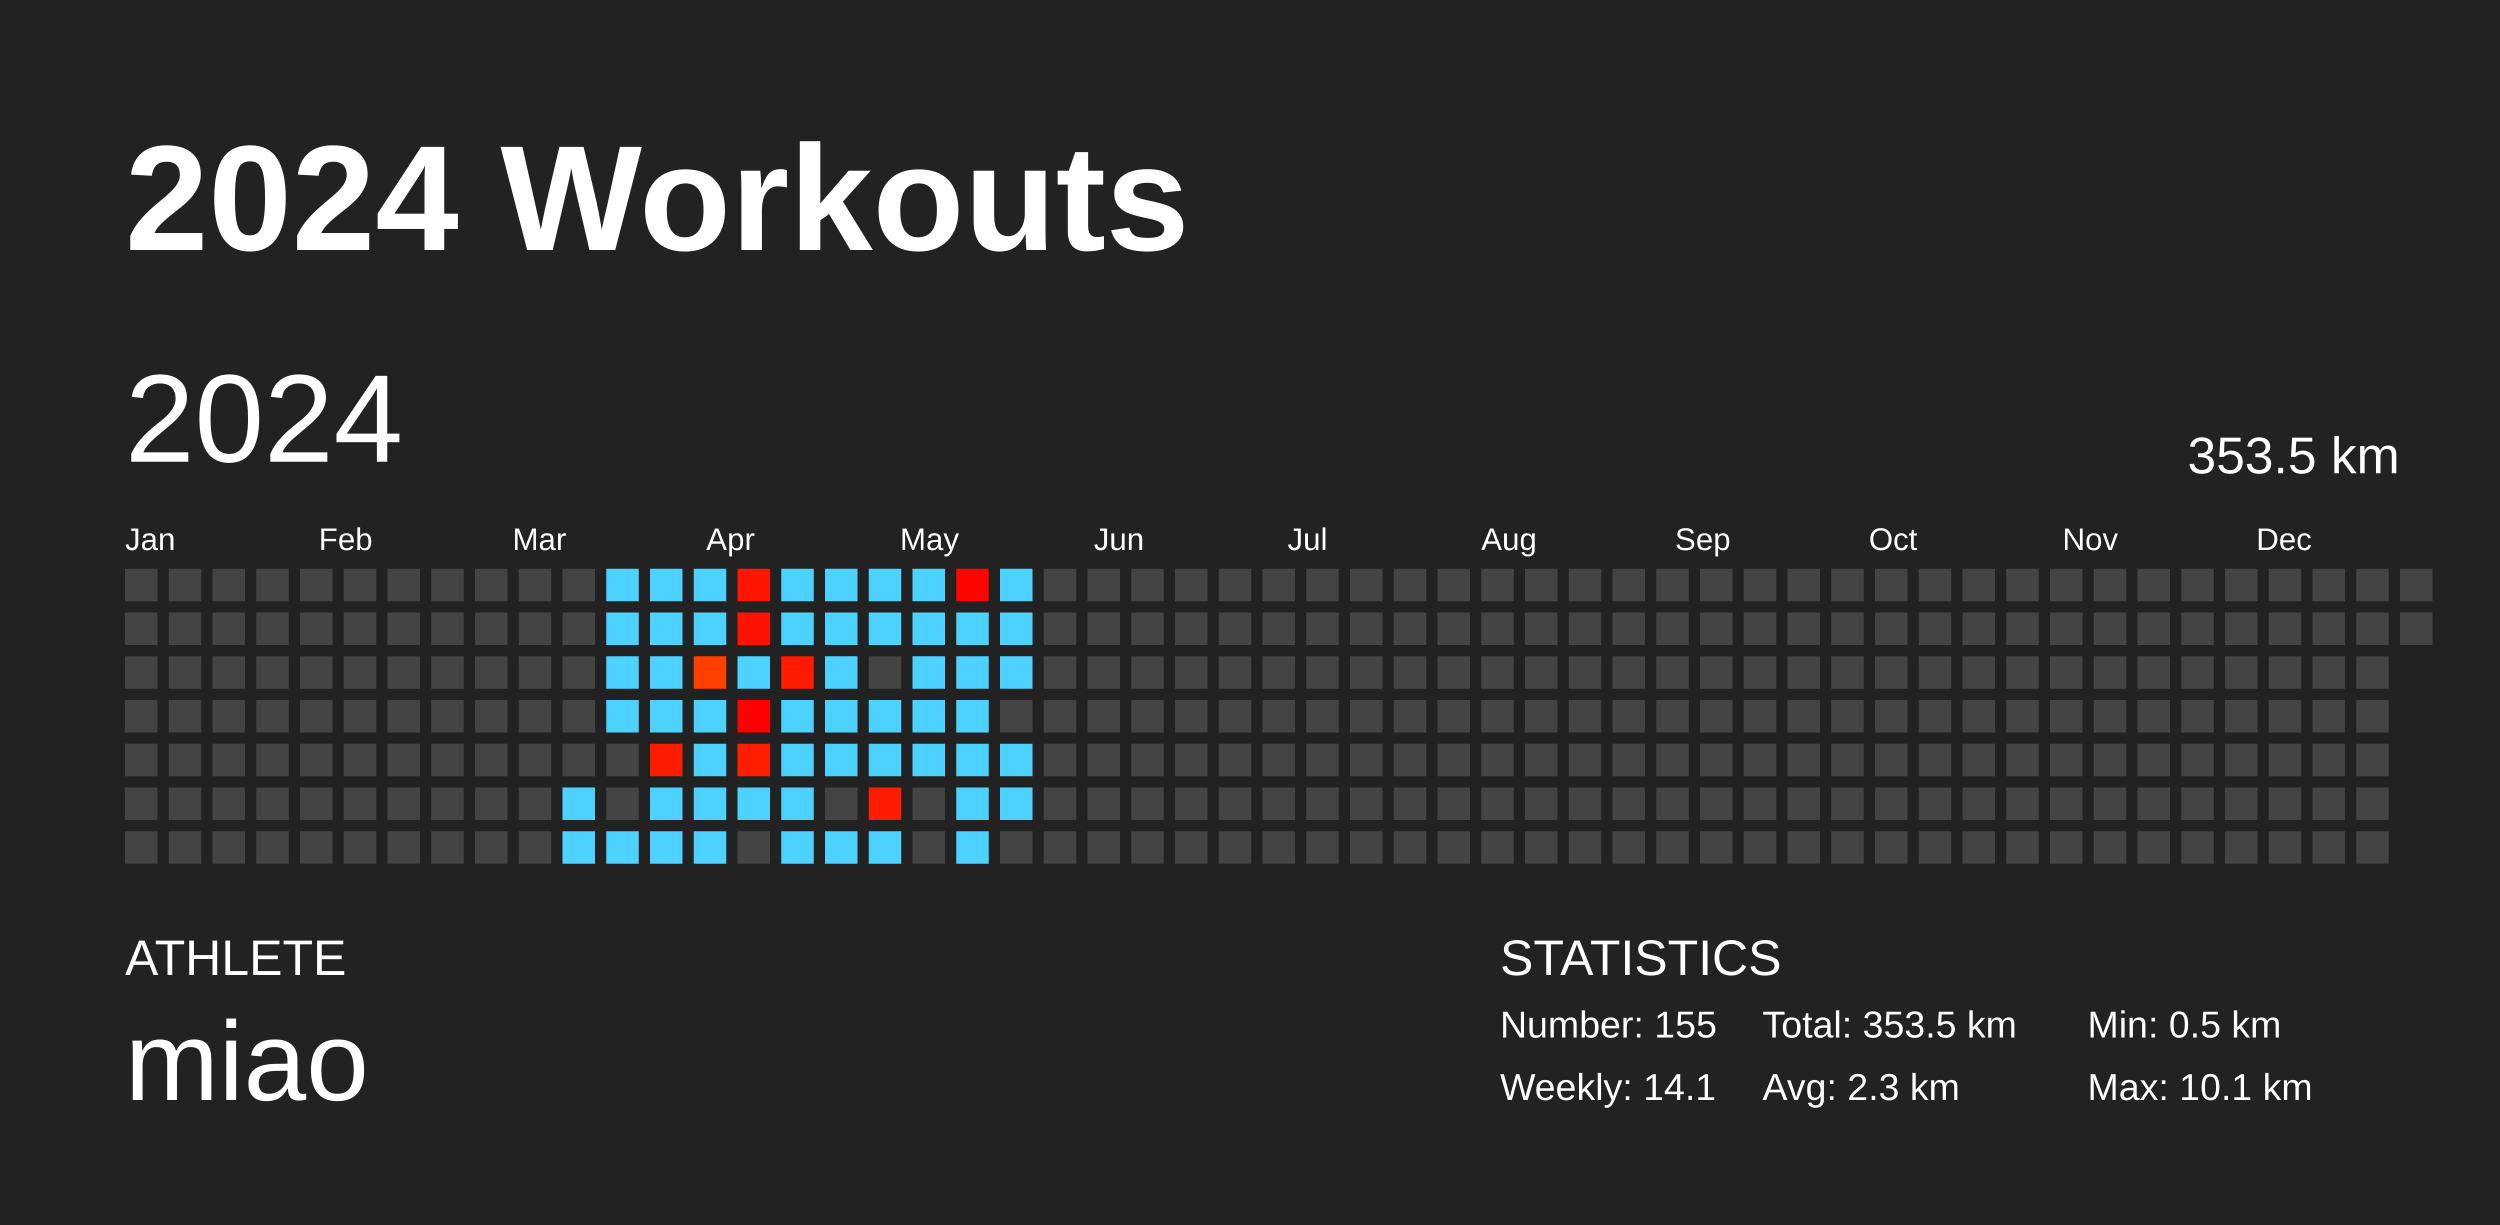
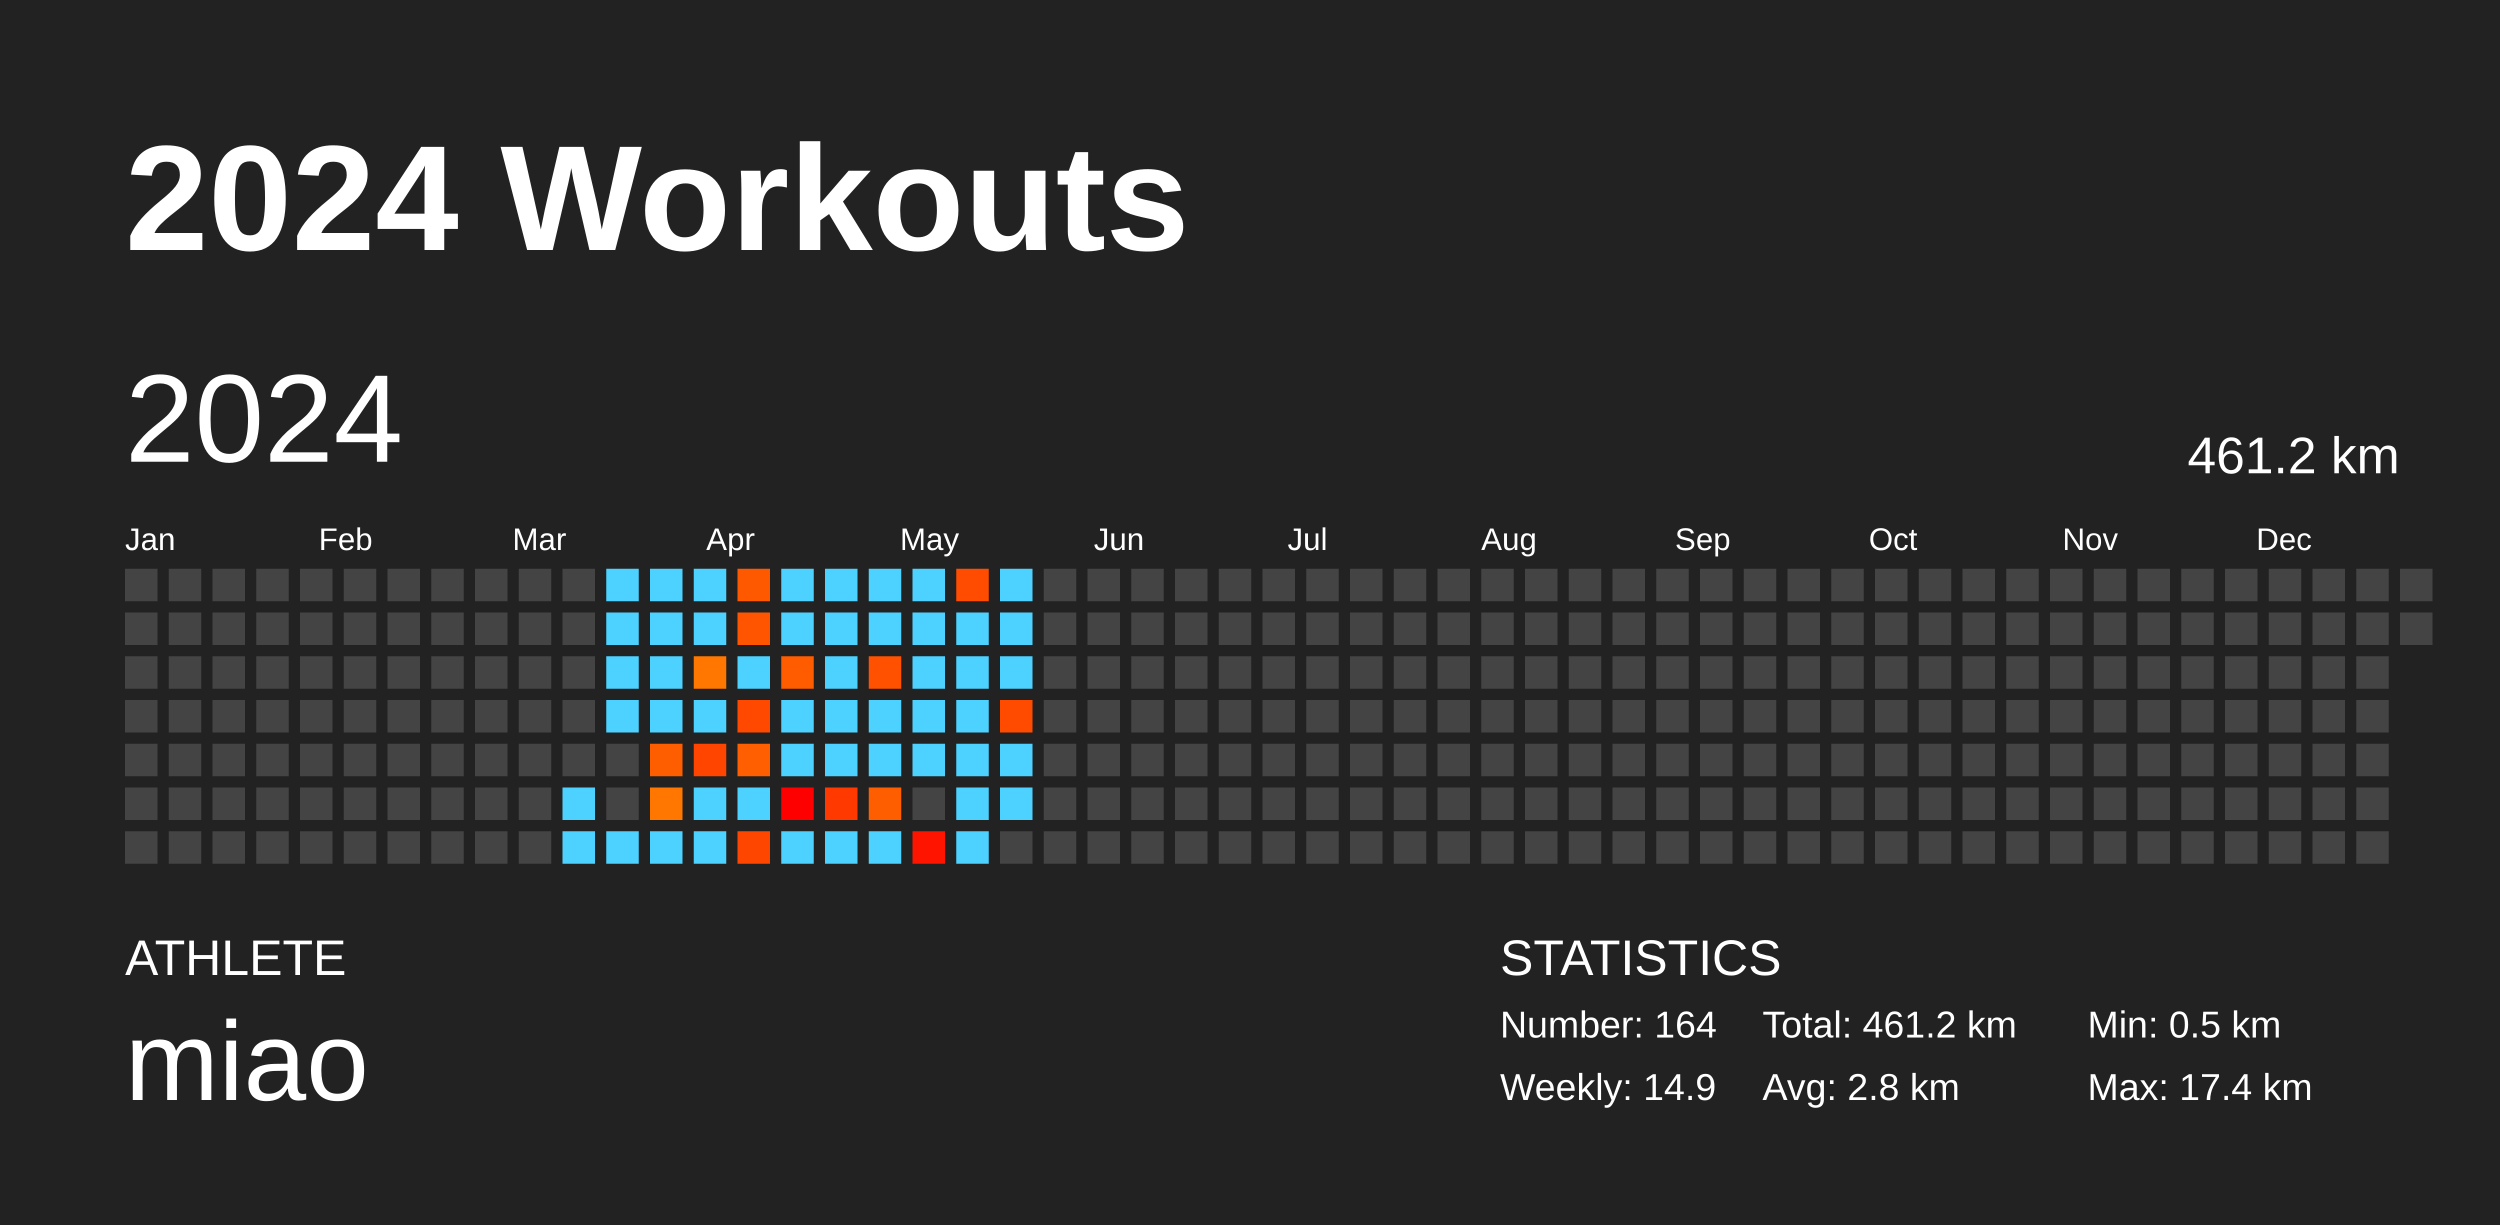
<svg xmlns="http://www.w3.org/2000/svg" baseProfile="full" height="98mm" version="1.1" viewBox="0,0,200,98" width="200mm">
  <defs />
  <rect fill="#222222" height="98" width="200" x="0" y="0" />
  <text fill="#FFFFFF" style="font-size:12px; font-family:Arial; font-weight:bold;" x="10" y="20">2024 Workouts</text>
  <text fill="#FFFFFF" style="font-size:4px; font-family:Arial" x="10" y="78">ATHLETE</text>
  <text fill="#FFFFFF" style="font-size:9px; font-family:Arial" x="10" y="88">miao</text>
  <text fill="#FFFFFF" style="font-size:4px; font-family:Arial" x="120" y="78">STATISTICS</text>
-   <text fill="#FFFFFF" style="font-size:3px; font-family:Arial" x="120" y="83">Number: 155</text>
-   <text fill="#FFFFFF" style="font-size:3px; font-family:Arial" x="120" y="88">Weekly: 14.1</text>
-   <text fill="#FFFFFF" style="font-size:3px; font-family:Arial" x="141" y="83">Total: 353.5 km</text>
-   <text fill="#FFFFFF" style="font-size:3px; font-family:Arial" x="141" y="88">Avg: 2.3 km</text>
+   <text fill="#FFFFFF" style="font-size:3px; font-family:Arial" x="120" y="83">Number: 164</text>
+   <text fill="#FFFFFF" style="font-size:3px; font-family:Arial" x="120" y="88">Weekly: 14.9</text>
+   <text fill="#FFFFFF" style="font-size:3px; font-family:Arial" x="141" y="83">Total: 461.2 km</text>
+   <text fill="#FFFFFF" style="font-size:3px; font-family:Arial" x="141" y="88">Avg: 2.8 km</text>
  <text fill="#FFFFFF" style="font-size:3px; font-family:Arial" x="167" y="83">Min: 0.5 km</text>
-   <text fill="#FFFFFF" style="font-size:3px; font-family:Arial" x="167" y="88">Max: 10.1 km</text>
+   <text fill="#FFFFFF" style="font-size:3px; font-family:Arial" x="167" y="88">Max: 17.4 km</text>
  <text dominant-baseline="hanging" fill="#FFFFFF" style="font-size:10.0px; font-family:Arial;" x="10" y="30">2024</text>
-   <text dominant-baseline="hanging" fill="#FFFFFF" style="font-size:4.125px; font-family:Arial;" x="175" y="35">353.5 km</text>
+   <text dominant-baseline="hanging" fill="#FFFFFF" style="font-size:4.125px; font-family:Arial;" x="175" y="35">461.2 km</text>
  <text fill="#FFFFFF" style="font-size:2.5px; font-family:Arial" x="10.0" y="44">Jan</text>
  <text fill="#FFFFFF" style="font-size:2.5px; font-family:Arial" x="25.5" y="44">Feb</text>
  <text fill="#FFFFFF" style="font-size:2.5px; font-family:Arial" x="41.0" y="44">Mar</text>
  <text fill="#FFFFFF" style="font-size:2.5px; font-family:Arial" x="56.5" y="44">Apr</text>
  <text fill="#FFFFFF" style="font-size:2.5px; font-family:Arial" x="72.0" y="44">May</text>
  <text fill="#FFFFFF" style="font-size:2.5px; font-family:Arial" x="87.5" y="44">Jun</text>
  <text fill="#FFFFFF" style="font-size:2.5px; font-family:Arial" x="103.0" y="44">Jul</text>
  <text fill="#FFFFFF" style="font-size:2.5px; font-family:Arial" x="118.5" y="44">Aug</text>
  <text fill="#FFFFFF" style="font-size:2.5px; font-family:Arial" x="134.0" y="44">Sep</text>
  <text fill="#FFFFFF" style="font-size:2.5px; font-family:Arial" x="149.5" y="44">Oct</text>
  <text fill="#FFFFFF" style="font-size:2.5px; font-family:Arial" x="165.0" y="44">Nov</text>
  <text fill="#FFFFFF" style="font-size:2.5px; font-family:Arial" x="180.5" y="44">Dec</text>
  <rect fill="#444444" height="2.6" width="2.6" x="10.0" y="45.5" />
  <rect fill="#444444" height="2.6" width="2.6" x="10.0" y="49.0" />
  <rect fill="#444444" height="2.6" width="2.6" x="10.0" y="52.5" />
  <rect fill="#444444" height="2.6" width="2.6" x="10.0" y="56.0" />
  <rect fill="#444444" height="2.6" width="2.6" x="10.0" y="59.5" />
  <rect fill="#444444" height="2.6" width="2.6" x="10.0" y="63.0" />
  <rect fill="#444444" height="2.6" width="2.6" x="10.0" y="66.5" />
  <rect fill="#444444" height="2.6" width="2.6" x="13.5" y="45.5" />
  <rect fill="#444444" height="2.6" width="2.6" x="13.5" y="49.0" />
  <rect fill="#444444" height="2.6" width="2.6" x="13.5" y="52.5" />
  <rect fill="#444444" height="2.6" width="2.6" x="13.5" y="56.0" />
  <rect fill="#444444" height="2.6" width="2.6" x="13.5" y="59.5" />
  <rect fill="#444444" height="2.6" width="2.6" x="13.5" y="63.0" />
  <rect fill="#444444" height="2.6" width="2.6" x="13.5" y="66.5" />
  <rect fill="#444444" height="2.6" width="2.6" x="17.0" y="45.5" />
  <rect fill="#444444" height="2.6" width="2.6" x="17.0" y="49.0" />
  <rect fill="#444444" height="2.6" width="2.6" x="17.0" y="52.5" />
  <rect fill="#444444" height="2.6" width="2.6" x="17.0" y="56.0" />
  <rect fill="#444444" height="2.6" width="2.6" x="17.0" y="59.5" />
  <rect fill="#444444" height="2.6" width="2.6" x="17.0" y="63.0" />
  <rect fill="#444444" height="2.6" width="2.6" x="17.0" y="66.5" />
  <rect fill="#444444" height="2.6" width="2.6" x="20.5" y="45.5" />
  <rect fill="#444444" height="2.6" width="2.6" x="20.5" y="49.0" />
  <rect fill="#444444" height="2.6" width="2.6" x="20.5" y="52.5" />
  <rect fill="#444444" height="2.6" width="2.6" x="20.5" y="56.0" />
  <rect fill="#444444" height="2.6" width="2.6" x="20.5" y="59.5" />
  <rect fill="#444444" height="2.6" width="2.6" x="20.5" y="63.0" />
  <rect fill="#444444" height="2.6" width="2.6" x="20.5" y="66.5" />
  <rect fill="#444444" height="2.6" width="2.6" x="24.0" y="45.5" />
  <rect fill="#444444" height="2.6" width="2.6" x="24.0" y="49.0" />
  <rect fill="#444444" height="2.6" width="2.6" x="24.0" y="52.5" />
  <rect fill="#444444" height="2.6" width="2.6" x="24.0" y="56.0" />
  <rect fill="#444444" height="2.6" width="2.6" x="24.0" y="59.5" />
  <rect fill="#444444" height="2.6" width="2.6" x="24.0" y="63.0" />
  <rect fill="#444444" height="2.6" width="2.6" x="24.0" y="66.5" />
  <rect fill="#444444" height="2.6" width="2.6" x="27.5" y="45.5" />
  <rect fill="#444444" height="2.6" width="2.6" x="27.5" y="49.0" />
  <rect fill="#444444" height="2.6" width="2.6" x="27.5" y="52.5" />
  <rect fill="#444444" height="2.6" width="2.6" x="27.5" y="56.0" />
  <rect fill="#444444" height="2.6" width="2.6" x="27.5" y="59.5" />
  <rect fill="#444444" height="2.6" width="2.6" x="27.5" y="63.0" />
  <rect fill="#444444" height="2.6" width="2.6" x="27.5" y="66.5" />
  <rect fill="#444444" height="2.6" width="2.6" x="31.0" y="45.5" />
  <rect fill="#444444" height="2.6" width="2.6" x="31.0" y="49.0" />
  <rect fill="#444444" height="2.6" width="2.6" x="31.0" y="52.5" />
  <rect fill="#444444" height="2.6" width="2.6" x="31.0" y="56.0" />
  <rect fill="#444444" height="2.6" width="2.6" x="31.0" y="59.5" />
  <rect fill="#444444" height="2.6" width="2.6" x="31.0" y="63.0" />
  <rect fill="#444444" height="2.6" width="2.6" x="31.0" y="66.5" />
  <rect fill="#444444" height="2.6" width="2.6" x="34.5" y="45.5" />
  <rect fill="#444444" height="2.6" width="2.6" x="34.5" y="49.0" />
  <rect fill="#444444" height="2.6" width="2.6" x="34.5" y="52.5" />
  <rect fill="#444444" height="2.6" width="2.6" x="34.5" y="56.0" />
  <rect fill="#444444" height="2.6" width="2.6" x="34.5" y="59.5" />
  <rect fill="#444444" height="2.6" width="2.6" x="34.5" y="63.0" />
  <rect fill="#444444" height="2.6" width="2.6" x="34.5" y="66.5" />
  <rect fill="#444444" height="2.6" width="2.6" x="38.0" y="45.5" />
  <rect fill="#444444" height="2.6" width="2.6" x="38.0" y="49.0" />
  <rect fill="#444444" height="2.6" width="2.6" x="38.0" y="52.5" />
  <rect fill="#444444" height="2.6" width="2.6" x="38.0" y="56.0" />
  <rect fill="#444444" height="2.6" width="2.6" x="38.0" y="59.5" />
  <rect fill="#444444" height="2.6" width="2.6" x="38.0" y="63.0" />
  <rect fill="#444444" height="2.6" width="2.6" x="38.0" y="66.5" />
  <rect fill="#444444" height="2.6" width="2.6" x="41.5" y="45.5" />
  <rect fill="#444444" height="2.6" width="2.6" x="41.5" y="49.0" />
  <rect fill="#444444" height="2.6" width="2.6" x="41.5" y="52.5" />
  <rect fill="#444444" height="2.6" width="2.6" x="41.5" y="56.0" />
  <rect fill="#444444" height="2.6" width="2.6" x="41.5" y="59.5" />
  <rect fill="#444444" height="2.6" width="2.6" x="41.5" y="63.0" />
  <rect fill="#444444" height="2.6" width="2.6" x="41.5" y="66.5" />
  <rect fill="#444444" height="2.6" width="2.6" x="45.0" y="45.5" />
  <rect fill="#444444" height="2.6" width="2.6" x="45.0" y="49.0" />
  <rect fill="#444444" height="2.6" width="2.6" x="45.0" y="52.5" />
  <rect fill="#444444" height="2.6" width="2.6" x="45.0" y="56.0" />
  <rect fill="#444444" height="2.6" width="2.6" x="45.0" y="59.5" />
  <rect fill="#4dd2ff" height="2.6" width="2.6" x="45.0" y="63.0" />
  <rect fill="#4dd2ff" height="2.6" width="2.6" x="45.0" y="66.5" />
  <rect fill="#4dd2ff" height="2.6" width="2.6" x="48.5" y="45.5" />
  <rect fill="#4dd2ff" height="2.6" width="2.6" x="48.5" y="49.0" />
  <rect fill="#4dd2ff" height="2.6" width="2.6" x="48.5" y="52.5" />
  <rect fill="#4dd2ff" height="2.6" width="2.6" x="48.5" y="56.0" />
  <rect fill="#444444" height="2.6" width="2.6" x="48.5" y="59.5" />
  <rect fill="#444444" height="2.6" width="2.6" x="48.5" y="63.0" />
  <rect fill="#4dd2ff" height="2.6" width="2.6" x="48.5" y="66.5" />
  <rect fill="#4dd2ff" height="2.6" width="2.6" x="52.0" y="45.5" />
  <rect fill="#4dd2ff" height="2.6" width="2.6" x="52.0" y="49.0" />
  <rect fill="#4dd2ff" height="2.6" width="2.6" x="52.0" y="52.5" />
  <rect fill="#4dd2ff" height="2.6" width="2.6" x="52.0" y="56.0" />
-   <rect fill="#ff1d00" height="2.6" width="2.6" x="52.0" y="59.5" />
-   <rect fill="#4dd2ff" height="2.6" width="2.6" x="52.0" y="63.0" />
+   <rect fill="#ff5e00" height="2.6" width="2.6" x="52.0" y="59.5" />
+   <rect fill="#ff7700" height="2.6" width="2.6" x="52.0" y="63.0" />
  <rect fill="#4dd2ff" height="2.6" width="2.6" x="52.0" y="66.5" />
  <rect fill="#4dd2ff" height="2.6" width="2.6" x="55.5" y="45.5" />
  <rect fill="#4dd2ff" height="2.6" width="2.6" x="55.5" y="49.0" />
-   <rect fill="#ff4000" height="2.6" width="2.6" x="55.5" y="52.5" />
+   <rect fill="#ff7700" height="2.6" width="2.6" x="55.5" y="52.5" />
  <rect fill="#4dd2ff" height="2.6" width="2.6" x="55.5" y="56.0" />
-   <rect fill="#4dd2ff" height="2.6" width="2.6" x="55.5" y="59.5" />
+   <rect fill="#ff4500" height="2.6" width="2.6" x="55.5" y="59.5" />
  <rect fill="#4dd2ff" height="2.6" width="2.6" x="55.5" y="63.0" />
  <rect fill="#4dd2ff" height="2.6" width="2.6" x="55.5" y="66.5" />
-   <rect fill="#ff1600" height="2.6" width="2.6" x="59.0" y="45.5" />
-   <rect fill="#ff1100" height="2.6" width="2.6" x="59.0" y="49.0" />
+   <rect fill="#ff5900" height="2.6" width="2.6" x="59.0" y="45.5" />
+   <rect fill="#ff5500" height="2.6" width="2.6" x="59.0" y="49.0" />
  <rect fill="#4dd2ff" height="2.6" width="2.6" x="59.0" y="52.5" />
-   <rect fill="#ff0000" height="2.6" width="2.6" x="59.0" y="56.0" />
-   <rect fill="#ff1f00" height="2.6" width="2.6" x="59.0" y="59.5" />
+   <rect fill="#ff4900" height="2.6" width="2.6" x="59.0" y="56.0" />
+   <rect fill="#ff5f00" height="2.6" width="2.6" x="59.0" y="59.5" />
  <rect fill="#4dd2ff" height="2.6" width="2.6" x="59.0" y="63.0" />
-   <rect fill="#444444" height="2.6" width="2.6" x="59.0" y="66.5" />
+   <rect fill="#ff4600" height="2.6" width="2.6" x="59.0" y="66.5" />
  <rect fill="#4dd2ff" height="2.6" width="2.6" x="62.5" y="45.5" />
  <rect fill="#4dd2ff" height="2.6" width="2.6" x="62.5" y="49.0" />
-   <rect fill="#ff1b00" height="2.6" width="2.6" x="62.5" y="52.5" />
+   <rect fill="#ff5c00" height="2.6" width="2.6" x="62.5" y="52.5" />
  <rect fill="#4dd2ff" height="2.6" width="2.6" x="62.5" y="56.0" />
  <rect fill="#4dd2ff" height="2.6" width="2.6" x="62.5" y="59.5" />
-   <rect fill="#4dd2ff" height="2.6" width="2.6" x="62.5" y="63.0" />
+   <rect fill="#ff0000" height="2.6" width="2.6" x="62.5" y="63.0" />
  <rect fill="#4dd2ff" height="2.6" width="2.6" x="62.5" y="66.5" />
  <rect fill="#4dd2ff" height="2.6" width="2.6" x="66.0" y="45.5" />
  <rect fill="#4dd2ff" height="2.6" width="2.6" x="66.0" y="49.0" />
  <rect fill="#4dd2ff" height="2.6" width="2.6" x="66.0" y="52.5" />
  <rect fill="#4dd2ff" height="2.6" width="2.6" x="66.0" y="56.0" />
  <rect fill="#4dd2ff" height="2.6" width="2.6" x="66.0" y="59.5" />
-   <rect fill="#444444" height="2.6" width="2.6" x="66.0" y="63.0" />
+   <rect fill="#ff3900" height="2.6" width="2.6" x="66.0" y="63.0" />
  <rect fill="#4dd2ff" height="2.6" width="2.6" x="66.0" y="66.5" />
  <rect fill="#4dd2ff" height="2.6" width="2.6" x="69.5" y="45.5" />
  <rect fill="#4dd2ff" height="2.6" width="2.6" x="69.5" y="49.0" />
-   <rect fill="#444444" height="2.6" width="2.6" x="69.5" y="52.5" />
+   <rect fill="#ff5100" height="2.6" width="2.6" x="69.5" y="52.5" />
  <rect fill="#4dd2ff" height="2.6" width="2.6" x="69.5" y="56.0" />
  <rect fill="#4dd2ff" height="2.6" width="2.6" x="69.5" y="59.5" />
-   <rect fill="#ff1d00" height="2.6" width="2.6" x="69.5" y="63.0" />
+   <rect fill="#ff5e00" height="2.6" width="2.6" x="69.5" y="63.0" />
  <rect fill="#4dd2ff" height="2.6" width="2.6" x="69.5" y="66.5" />
  <rect fill="#4dd2ff" height="2.6" width="2.6" x="73.0" y="45.5" />
  <rect fill="#4dd2ff" height="2.6" width="2.6" x="73.0" y="49.0" />
  <rect fill="#4dd2ff" height="2.6" width="2.6" x="73.0" y="52.5" />
  <rect fill="#4dd2ff" height="2.6" width="2.6" x="73.0" y="56.0" />
  <rect fill="#4dd2ff" height="2.6" width="2.6" x="73.0" y="59.5" />
  <rect fill="#444444" height="2.6" width="2.6" x="73.0" y="63.0" />
-   <rect fill="#444444" height="2.6" width="2.6" x="73.0" y="66.5" />
-   <rect fill="#ff0400" height="2.6" width="2.6" x="76.5" y="45.5" />
+   <rect fill="#ff1400" height="2.6" width="2.6" x="73.0" y="66.5" />
+   <rect fill="#ff4c00" height="2.6" width="2.6" x="76.5" y="45.5" />
  <rect fill="#4dd2ff" height="2.6" width="2.6" x="76.5" y="49.0" />
  <rect fill="#4dd2ff" height="2.6" width="2.6" x="76.5" y="52.5" />
  <rect fill="#4dd2ff" height="2.6" width="2.6" x="76.5" y="56.0" />
  <rect fill="#4dd2ff" height="2.6" width="2.6" x="76.5" y="59.5" />
  <rect fill="#4dd2ff" height="2.6" width="2.6" x="76.5" y="63.0" />
  <rect fill="#4dd2ff" height="2.6" width="2.6" x="76.5" y="66.5" />
  <rect fill="#4dd2ff" height="2.6" width="2.6" x="80.0" y="45.5" />
  <rect fill="#4dd2ff" height="2.6" width="2.6" x="80.0" y="49.0" />
  <rect fill="#4dd2ff" height="2.6" width="2.6" x="80.0" y="52.5" />
-   <rect fill="#444444" height="2.6" width="2.6" x="80.0" y="56.0" />
+   <rect fill="#ff4b00" height="2.6" width="2.6" x="80.0" y="56.0" />
  <rect fill="#4dd2ff" height="2.6" width="2.6" x="80.0" y="59.5" />
  <rect fill="#4dd2ff" height="2.6" width="2.6" x="80.0" y="63.0" />
  <rect fill="#444444" height="2.6" width="2.6" x="80.0" y="66.5" />
  <rect fill="#444444" height="2.6" width="2.6" x="83.5" y="45.5" />
  <rect fill="#444444" height="2.6" width="2.6" x="83.5" y="49.0" />
  <rect fill="#444444" height="2.6" width="2.6" x="83.5" y="52.5" />
  <rect fill="#444444" height="2.6" width="2.6" x="83.5" y="56.0" />
  <rect fill="#444444" height="2.6" width="2.6" x="83.5" y="59.5" />
  <rect fill="#444444" height="2.6" width="2.6" x="83.5" y="63.0" />
  <rect fill="#444444" height="2.6" width="2.6" x="83.5" y="66.5" />
  <rect fill="#444444" height="2.6" width="2.6" x="87.0" y="45.5" />
  <rect fill="#444444" height="2.6" width="2.6" x="87.0" y="49.0" />
  <rect fill="#444444" height="2.6" width="2.6" x="87.0" y="52.5" />
  <rect fill="#444444" height="2.6" width="2.6" x="87.0" y="56.0" />
  <rect fill="#444444" height="2.6" width="2.6" x="87.0" y="59.5" />
  <rect fill="#444444" height="2.6" width="2.6" x="87.0" y="63.0" />
  <rect fill="#444444" height="2.6" width="2.6" x="87.0" y="66.5" />
  <rect fill="#444444" height="2.6" width="2.6" x="90.5" y="45.5" />
  <rect fill="#444444" height="2.6" width="2.6" x="90.5" y="49.0" />
  <rect fill="#444444" height="2.6" width="2.6" x="90.5" y="52.5" />
  <rect fill="#444444" height="2.6" width="2.6" x="90.5" y="56.0" />
  <rect fill="#444444" height="2.6" width="2.6" x="90.5" y="59.5" />
  <rect fill="#444444" height="2.6" width="2.6" x="90.5" y="63.0" />
  <rect fill="#444444" height="2.6" width="2.6" x="90.5" y="66.5" />
  <rect fill="#444444" height="2.6" width="2.6" x="94.0" y="45.5" />
  <rect fill="#444444" height="2.6" width="2.6" x="94.0" y="49.0" />
  <rect fill="#444444" height="2.6" width="2.6" x="94.0" y="52.5" />
  <rect fill="#444444" height="2.6" width="2.6" x="94.0" y="56.0" />
  <rect fill="#444444" height="2.6" width="2.6" x="94.0" y="59.5" />
  <rect fill="#444444" height="2.6" width="2.6" x="94.0" y="63.0" />
  <rect fill="#444444" height="2.6" width="2.6" x="94.0" y="66.5" />
  <rect fill="#444444" height="2.6" width="2.6" x="97.5" y="45.5" />
  <rect fill="#444444" height="2.6" width="2.6" x="97.5" y="49.0" />
  <rect fill="#444444" height="2.6" width="2.6" x="97.5" y="52.5" />
  <rect fill="#444444" height="2.6" width="2.6" x="97.5" y="56.0" />
  <rect fill="#444444" height="2.6" width="2.6" x="97.5" y="59.5" />
  <rect fill="#444444" height="2.6" width="2.6" x="97.5" y="63.0" />
  <rect fill="#444444" height="2.6" width="2.6" x="97.5" y="66.5" />
  <rect fill="#444444" height="2.6" width="2.6" x="101.0" y="45.5" />
  <rect fill="#444444" height="2.6" width="2.6" x="101.0" y="49.0" />
  <rect fill="#444444" height="2.6" width="2.6" x="101.0" y="52.5" />
  <rect fill="#444444" height="2.6" width="2.6" x="101.0" y="56.0" />
  <rect fill="#444444" height="2.6" width="2.6" x="101.0" y="59.5" />
  <rect fill="#444444" height="2.6" width="2.6" x="101.0" y="63.0" />
  <rect fill="#444444" height="2.6" width="2.6" x="101.0" y="66.5" />
  <rect fill="#444444" height="2.6" width="2.6" x="104.5" y="45.5" />
  <rect fill="#444444" height="2.6" width="2.6" x="104.5" y="49.0" />
  <rect fill="#444444" height="2.6" width="2.6" x="104.5" y="52.5" />
  <rect fill="#444444" height="2.6" width="2.6" x="104.5" y="56.0" />
  <rect fill="#444444" height="2.6" width="2.6" x="104.5" y="59.5" />
  <rect fill="#444444" height="2.6" width="2.6" x="104.5" y="63.0" />
  <rect fill="#444444" height="2.6" width="2.6" x="104.5" y="66.5" />
  <rect fill="#444444" height="2.6" width="2.6" x="108.0" y="45.5" />
  <rect fill="#444444" height="2.6" width="2.6" x="108.0" y="49.0" />
  <rect fill="#444444" height="2.6" width="2.6" x="108.0" y="52.5" />
  <rect fill="#444444" height="2.6" width="2.6" x="108.0" y="56.0" />
  <rect fill="#444444" height="2.6" width="2.6" x="108.0" y="59.5" />
  <rect fill="#444444" height="2.6" width="2.6" x="108.0" y="63.0" />
  <rect fill="#444444" height="2.6" width="2.6" x="108.0" y="66.5" />
  <rect fill="#444444" height="2.6" width="2.6" x="111.5" y="45.5" />
  <rect fill="#444444" height="2.6" width="2.6" x="111.5" y="49.0" />
  <rect fill="#444444" height="2.6" width="2.6" x="111.5" y="52.5" />
  <rect fill="#444444" height="2.6" width="2.6" x="111.5" y="56.0" />
  <rect fill="#444444" height="2.6" width="2.6" x="111.5" y="59.5" />
  <rect fill="#444444" height="2.6" width="2.6" x="111.5" y="63.0" />
  <rect fill="#444444" height="2.6" width="2.6" x="111.5" y="66.5" />
  <rect fill="#444444" height="2.6" width="2.6" x="115.0" y="45.5" />
  <rect fill="#444444" height="2.6" width="2.6" x="115.0" y="49.0" />
  <rect fill="#444444" height="2.6" width="2.6" x="115.0" y="52.5" />
  <rect fill="#444444" height="2.6" width="2.6" x="115.0" y="56.0" />
  <rect fill="#444444" height="2.6" width="2.6" x="115.0" y="59.5" />
  <rect fill="#444444" height="2.6" width="2.6" x="115.0" y="63.0" />
  <rect fill="#444444" height="2.6" width="2.6" x="115.0" y="66.5" />
  <rect fill="#444444" height="2.6" width="2.6" x="118.5" y="45.5" />
  <rect fill="#444444" height="2.6" width="2.6" x="118.5" y="49.0" />
  <rect fill="#444444" height="2.6" width="2.6" x="118.5" y="52.5" />
  <rect fill="#444444" height="2.6" width="2.6" x="118.5" y="56.0" />
  <rect fill="#444444" height="2.6" width="2.6" x="118.5" y="59.5" />
  <rect fill="#444444" height="2.6" width="2.6" x="118.5" y="63.0" />
  <rect fill="#444444" height="2.6" width="2.6" x="118.5" y="66.5" />
  <rect fill="#444444" height="2.6" width="2.6" x="122.0" y="45.5" />
  <rect fill="#444444" height="2.6" width="2.6" x="122.0" y="49.0" />
  <rect fill="#444444" height="2.6" width="2.6" x="122.0" y="52.5" />
  <rect fill="#444444" height="2.6" width="2.6" x="122.0" y="56.0" />
  <rect fill="#444444" height="2.6" width="2.6" x="122.0" y="59.5" />
  <rect fill="#444444" height="2.6" width="2.6" x="122.0" y="63.0" />
  <rect fill="#444444" height="2.6" width="2.6" x="122.0" y="66.5" />
  <rect fill="#444444" height="2.6" width="2.6" x="125.5" y="45.5" />
  <rect fill="#444444" height="2.6" width="2.6" x="125.5" y="49.0" />
  <rect fill="#444444" height="2.6" width="2.6" x="125.5" y="52.5" />
  <rect fill="#444444" height="2.6" width="2.6" x="125.5" y="56.0" />
  <rect fill="#444444" height="2.6" width="2.6" x="125.5" y="59.5" />
  <rect fill="#444444" height="2.6" width="2.6" x="125.5" y="63.0" />
  <rect fill="#444444" height="2.6" width="2.6" x="125.5" y="66.5" />
  <rect fill="#444444" height="2.6" width="2.6" x="129.0" y="45.5" />
  <rect fill="#444444" height="2.6" width="2.6" x="129.0" y="49.0" />
  <rect fill="#444444" height="2.6" width="2.6" x="129.0" y="52.5" />
  <rect fill="#444444" height="2.6" width="2.6" x="129.0" y="56.0" />
  <rect fill="#444444" height="2.6" width="2.6" x="129.0" y="59.5" />
  <rect fill="#444444" height="2.6" width="2.6" x="129.0" y="63.0" />
  <rect fill="#444444" height="2.6" width="2.6" x="129.0" y="66.5" />
  <rect fill="#444444" height="2.6" width="2.6" x="132.5" y="45.5" />
  <rect fill="#444444" height="2.6" width="2.6" x="132.5" y="49.0" />
  <rect fill="#444444" height="2.6" width="2.6" x="132.5" y="52.5" />
  <rect fill="#444444" height="2.6" width="2.6" x="132.5" y="56.0" />
  <rect fill="#444444" height="2.6" width="2.6" x="132.5" y="59.5" />
  <rect fill="#444444" height="2.6" width="2.6" x="132.5" y="63.0" />
  <rect fill="#444444" height="2.6" width="2.6" x="132.5" y="66.5" />
  <rect fill="#444444" height="2.6" width="2.6" x="136.0" y="45.5" />
  <rect fill="#444444" height="2.6" width="2.6" x="136.0" y="49.0" />
  <rect fill="#444444" height="2.6" width="2.6" x="136.0" y="52.5" />
  <rect fill="#444444" height="2.6" width="2.6" x="136.0" y="56.0" />
  <rect fill="#444444" height="2.6" width="2.6" x="136.0" y="59.5" />
  <rect fill="#444444" height="2.6" width="2.6" x="136.0" y="63.0" />
  <rect fill="#444444" height="2.6" width="2.6" x="136.0" y="66.5" />
  <rect fill="#444444" height="2.6" width="2.6" x="139.5" y="45.5" />
  <rect fill="#444444" height="2.6" width="2.6" x="139.5" y="49.0" />
  <rect fill="#444444" height="2.6" width="2.6" x="139.5" y="52.5" />
  <rect fill="#444444" height="2.6" width="2.6" x="139.5" y="56.0" />
  <rect fill="#444444" height="2.6" width="2.6" x="139.5" y="59.5" />
  <rect fill="#444444" height="2.6" width="2.6" x="139.5" y="63.0" />
  <rect fill="#444444" height="2.6" width="2.6" x="139.5" y="66.5" />
  <rect fill="#444444" height="2.6" width="2.6" x="143.0" y="45.5" />
  <rect fill="#444444" height="2.6" width="2.6" x="143.0" y="49.0" />
  <rect fill="#444444" height="2.6" width="2.6" x="143.0" y="52.5" />
  <rect fill="#444444" height="2.6" width="2.6" x="143.0" y="56.0" />
  <rect fill="#444444" height="2.6" width="2.6" x="143.0" y="59.5" />
  <rect fill="#444444" height="2.6" width="2.6" x="143.0" y="63.0" />
  <rect fill="#444444" height="2.6" width="2.6" x="143.0" y="66.5" />
  <rect fill="#444444" height="2.6" width="2.6" x="146.5" y="45.5" />
  <rect fill="#444444" height="2.6" width="2.6" x="146.5" y="49.0" />
  <rect fill="#444444" height="2.6" width="2.6" x="146.5" y="52.5" />
  <rect fill="#444444" height="2.6" width="2.6" x="146.5" y="56.0" />
  <rect fill="#444444" height="2.6" width="2.6" x="146.5" y="59.5" />
  <rect fill="#444444" height="2.6" width="2.6" x="146.5" y="63.0" />
  <rect fill="#444444" height="2.6" width="2.6" x="146.5" y="66.5" />
  <rect fill="#444444" height="2.6" width="2.6" x="150.0" y="45.5" />
  <rect fill="#444444" height="2.6" width="2.6" x="150.0" y="49.0" />
  <rect fill="#444444" height="2.6" width="2.6" x="150.0" y="52.5" />
  <rect fill="#444444" height="2.6" width="2.6" x="150.0" y="56.0" />
  <rect fill="#444444" height="2.6" width="2.6" x="150.0" y="59.5" />
  <rect fill="#444444" height="2.6" width="2.6" x="150.0" y="63.0" />
  <rect fill="#444444" height="2.6" width="2.6" x="150.0" y="66.5" />
  <rect fill="#444444" height="2.6" width="2.6" x="153.5" y="45.5" />
  <rect fill="#444444" height="2.6" width="2.6" x="153.5" y="49.0" />
  <rect fill="#444444" height="2.6" width="2.6" x="153.5" y="52.5" />
  <rect fill="#444444" height="2.6" width="2.6" x="153.5" y="56.0" />
  <rect fill="#444444" height="2.6" width="2.6" x="153.5" y="59.5" />
  <rect fill="#444444" height="2.6" width="2.6" x="153.5" y="63.0" />
  <rect fill="#444444" height="2.6" width="2.6" x="153.5" y="66.5" />
  <rect fill="#444444" height="2.6" width="2.6" x="157.0" y="45.5" />
  <rect fill="#444444" height="2.6" width="2.6" x="157.0" y="49.0" />
  <rect fill="#444444" height="2.6" width="2.6" x="157.0" y="52.5" />
  <rect fill="#444444" height="2.6" width="2.6" x="157.0" y="56.0" />
  <rect fill="#444444" height="2.6" width="2.6" x="157.0" y="59.5" />
  <rect fill="#444444" height="2.6" width="2.6" x="157.0" y="63.0" />
  <rect fill="#444444" height="2.6" width="2.6" x="157.0" y="66.5" />
  <rect fill="#444444" height="2.6" width="2.6" x="160.5" y="45.5" />
  <rect fill="#444444" height="2.6" width="2.6" x="160.5" y="49.0" />
  <rect fill="#444444" height="2.6" width="2.6" x="160.5" y="52.5" />
  <rect fill="#444444" height="2.6" width="2.6" x="160.5" y="56.0" />
  <rect fill="#444444" height="2.6" width="2.6" x="160.5" y="59.5" />
  <rect fill="#444444" height="2.6" width="2.6" x="160.5" y="63.0" />
  <rect fill="#444444" height="2.6" width="2.6" x="160.5" y="66.5" />
  <rect fill="#444444" height="2.6" width="2.6" x="164.0" y="45.5" />
  <rect fill="#444444" height="2.6" width="2.6" x="164.0" y="49.0" />
  <rect fill="#444444" height="2.6" width="2.6" x="164.0" y="52.5" />
  <rect fill="#444444" height="2.6" width="2.6" x="164.0" y="56.0" />
  <rect fill="#444444" height="2.6" width="2.6" x="164.0" y="59.5" />
  <rect fill="#444444" height="2.6" width="2.6" x="164.0" y="63.0" />
  <rect fill="#444444" height="2.6" width="2.6" x="164.0" y="66.5" />
  <rect fill="#444444" height="2.6" width="2.6" x="167.5" y="45.5" />
  <rect fill="#444444" height="2.6" width="2.6" x="167.5" y="49.0" />
  <rect fill="#444444" height="2.6" width="2.6" x="167.5" y="52.5" />
  <rect fill="#444444" height="2.6" width="2.6" x="167.5" y="56.0" />
  <rect fill="#444444" height="2.6" width="2.6" x="167.5" y="59.5" />
  <rect fill="#444444" height="2.6" width="2.6" x="167.5" y="63.0" />
  <rect fill="#444444" height="2.6" width="2.6" x="167.5" y="66.5" />
  <rect fill="#444444" height="2.6" width="2.6" x="171.0" y="45.5" />
  <rect fill="#444444" height="2.6" width="2.6" x="171.0" y="49.0" />
  <rect fill="#444444" height="2.6" width="2.6" x="171.0" y="52.5" />
  <rect fill="#444444" height="2.6" width="2.6" x="171.0" y="56.0" />
  <rect fill="#444444" height="2.6" width="2.6" x="171.0" y="59.5" />
  <rect fill="#444444" height="2.6" width="2.6" x="171.0" y="63.0" />
  <rect fill="#444444" height="2.6" width="2.6" x="171.0" y="66.5" />
  <rect fill="#444444" height="2.6" width="2.6" x="174.5" y="45.5" />
  <rect fill="#444444" height="2.6" width="2.6" x="174.5" y="49.0" />
  <rect fill="#444444" height="2.6" width="2.6" x="174.5" y="52.5" />
  <rect fill="#444444" height="2.6" width="2.6" x="174.5" y="56.0" />
  <rect fill="#444444" height="2.6" width="2.6" x="174.5" y="59.5" />
  <rect fill="#444444" height="2.6" width="2.6" x="174.5" y="63.0" />
  <rect fill="#444444" height="2.6" width="2.6" x="174.5" y="66.5" />
  <rect fill="#444444" height="2.6" width="2.6" x="178.0" y="45.5" />
  <rect fill="#444444" height="2.6" width="2.6" x="178.0" y="49.0" />
  <rect fill="#444444" height="2.6" width="2.6" x="178.0" y="52.5" />
  <rect fill="#444444" height="2.6" width="2.6" x="178.0" y="56.0" />
  <rect fill="#444444" height="2.6" width="2.6" x="178.0" y="59.5" />
  <rect fill="#444444" height="2.6" width="2.6" x="178.0" y="63.0" />
  <rect fill="#444444" height="2.6" width="2.6" x="178.0" y="66.5" />
  <rect fill="#444444" height="2.6" width="2.6" x="181.5" y="45.5" />
  <rect fill="#444444" height="2.6" width="2.6" x="181.5" y="49.0" />
  <rect fill="#444444" height="2.6" width="2.6" x="181.5" y="52.5" />
  <rect fill="#444444" height="2.6" width="2.6" x="181.5" y="56.0" />
  <rect fill="#444444" height="2.6" width="2.6" x="181.5" y="59.5" />
  <rect fill="#444444" height="2.6" width="2.6" x="181.5" y="63.0" />
  <rect fill="#444444" height="2.6" width="2.6" x="181.5" y="66.5" />
  <rect fill="#444444" height="2.6" width="2.6" x="185.0" y="45.5" />
  <rect fill="#444444" height="2.6" width="2.6" x="185.0" y="49.0" />
  <rect fill="#444444" height="2.6" width="2.6" x="185.0" y="52.5" />
  <rect fill="#444444" height="2.6" width="2.6" x="185.0" y="56.0" />
  <rect fill="#444444" height="2.6" width="2.6" x="185.0" y="59.5" />
  <rect fill="#444444" height="2.6" width="2.6" x="185.0" y="63.0" />
  <rect fill="#444444" height="2.6" width="2.6" x="185.0" y="66.5" />
  <rect fill="#444444" height="2.6" width="2.6" x="188.5" y="45.5" />
  <rect fill="#444444" height="2.6" width="2.6" x="188.5" y="49.0" />
  <rect fill="#444444" height="2.6" width="2.6" x="188.5" y="52.5" />
  <rect fill="#444444" height="2.6" width="2.6" x="188.5" y="56.0" />
  <rect fill="#444444" height="2.6" width="2.6" x="188.5" y="59.5" />
  <rect fill="#444444" height="2.6" width="2.6" x="188.5" y="63.0" />
  <rect fill="#444444" height="2.6" width="2.6" x="188.5" y="66.5" />
  <rect fill="#444444" height="2.6" width="2.6" x="192.0" y="45.5" />
  <rect fill="#444444" height="2.6" width="2.6" x="192.0" y="49.0" />
</svg>
